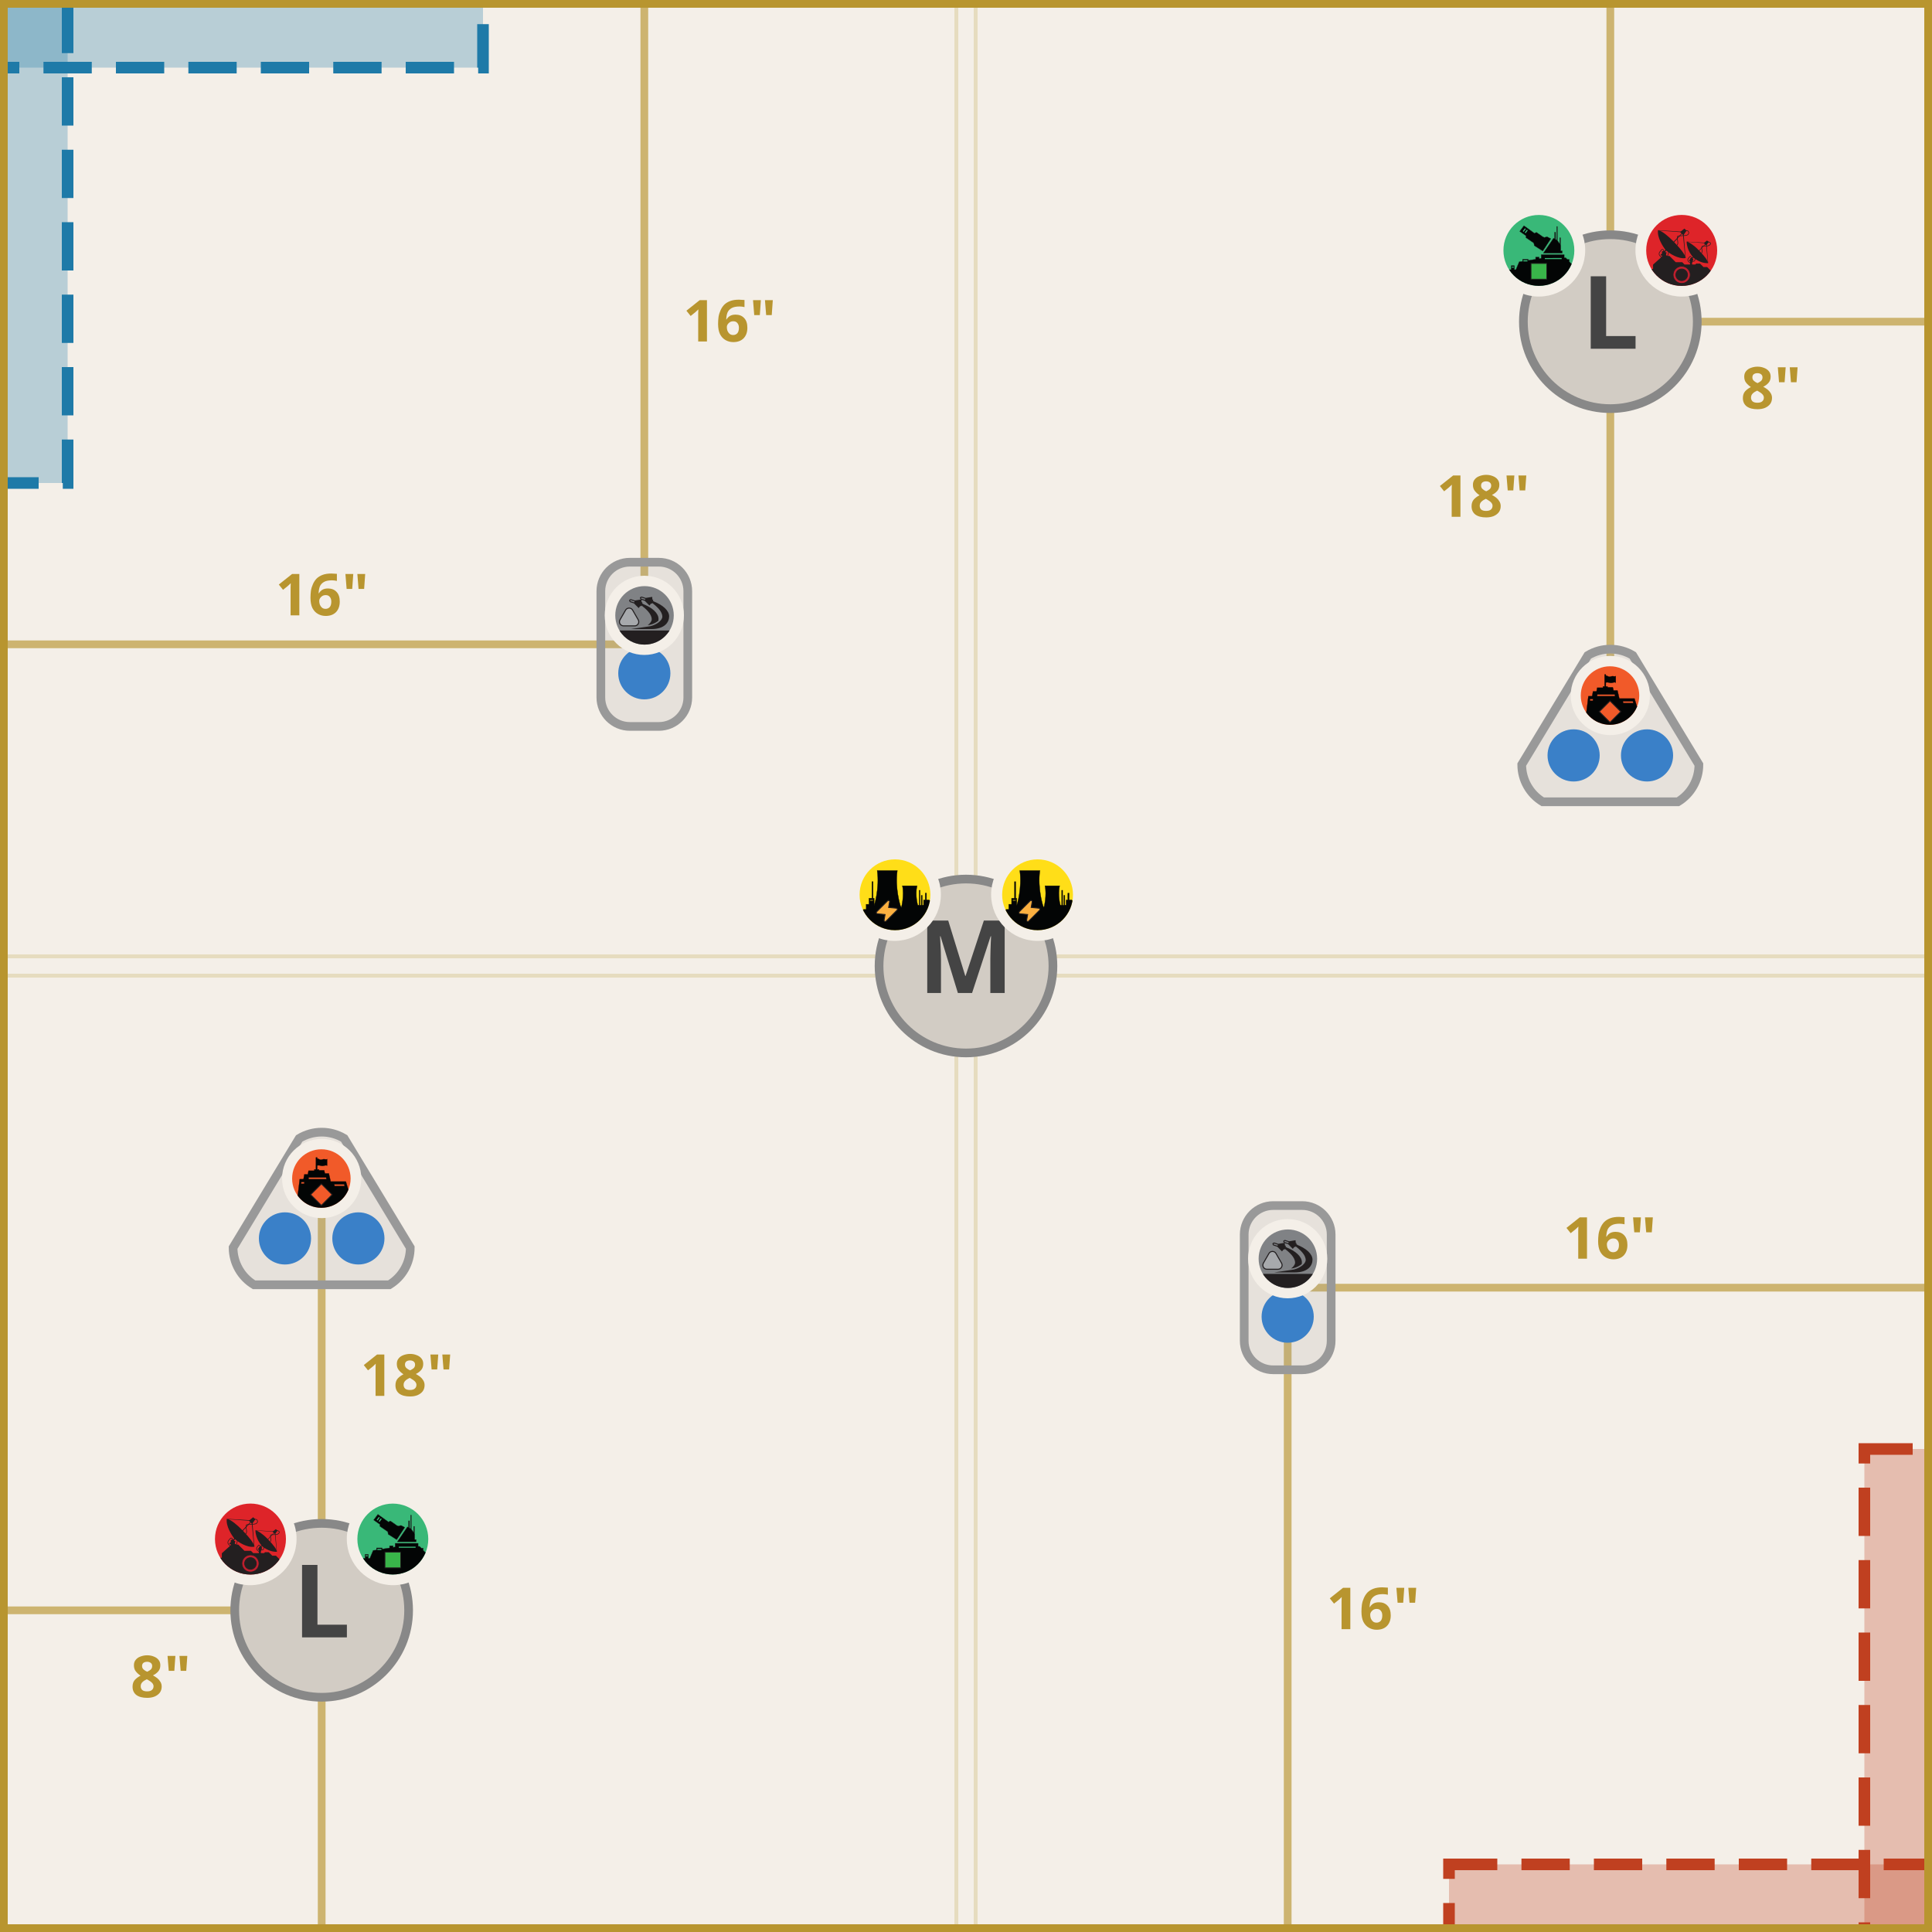
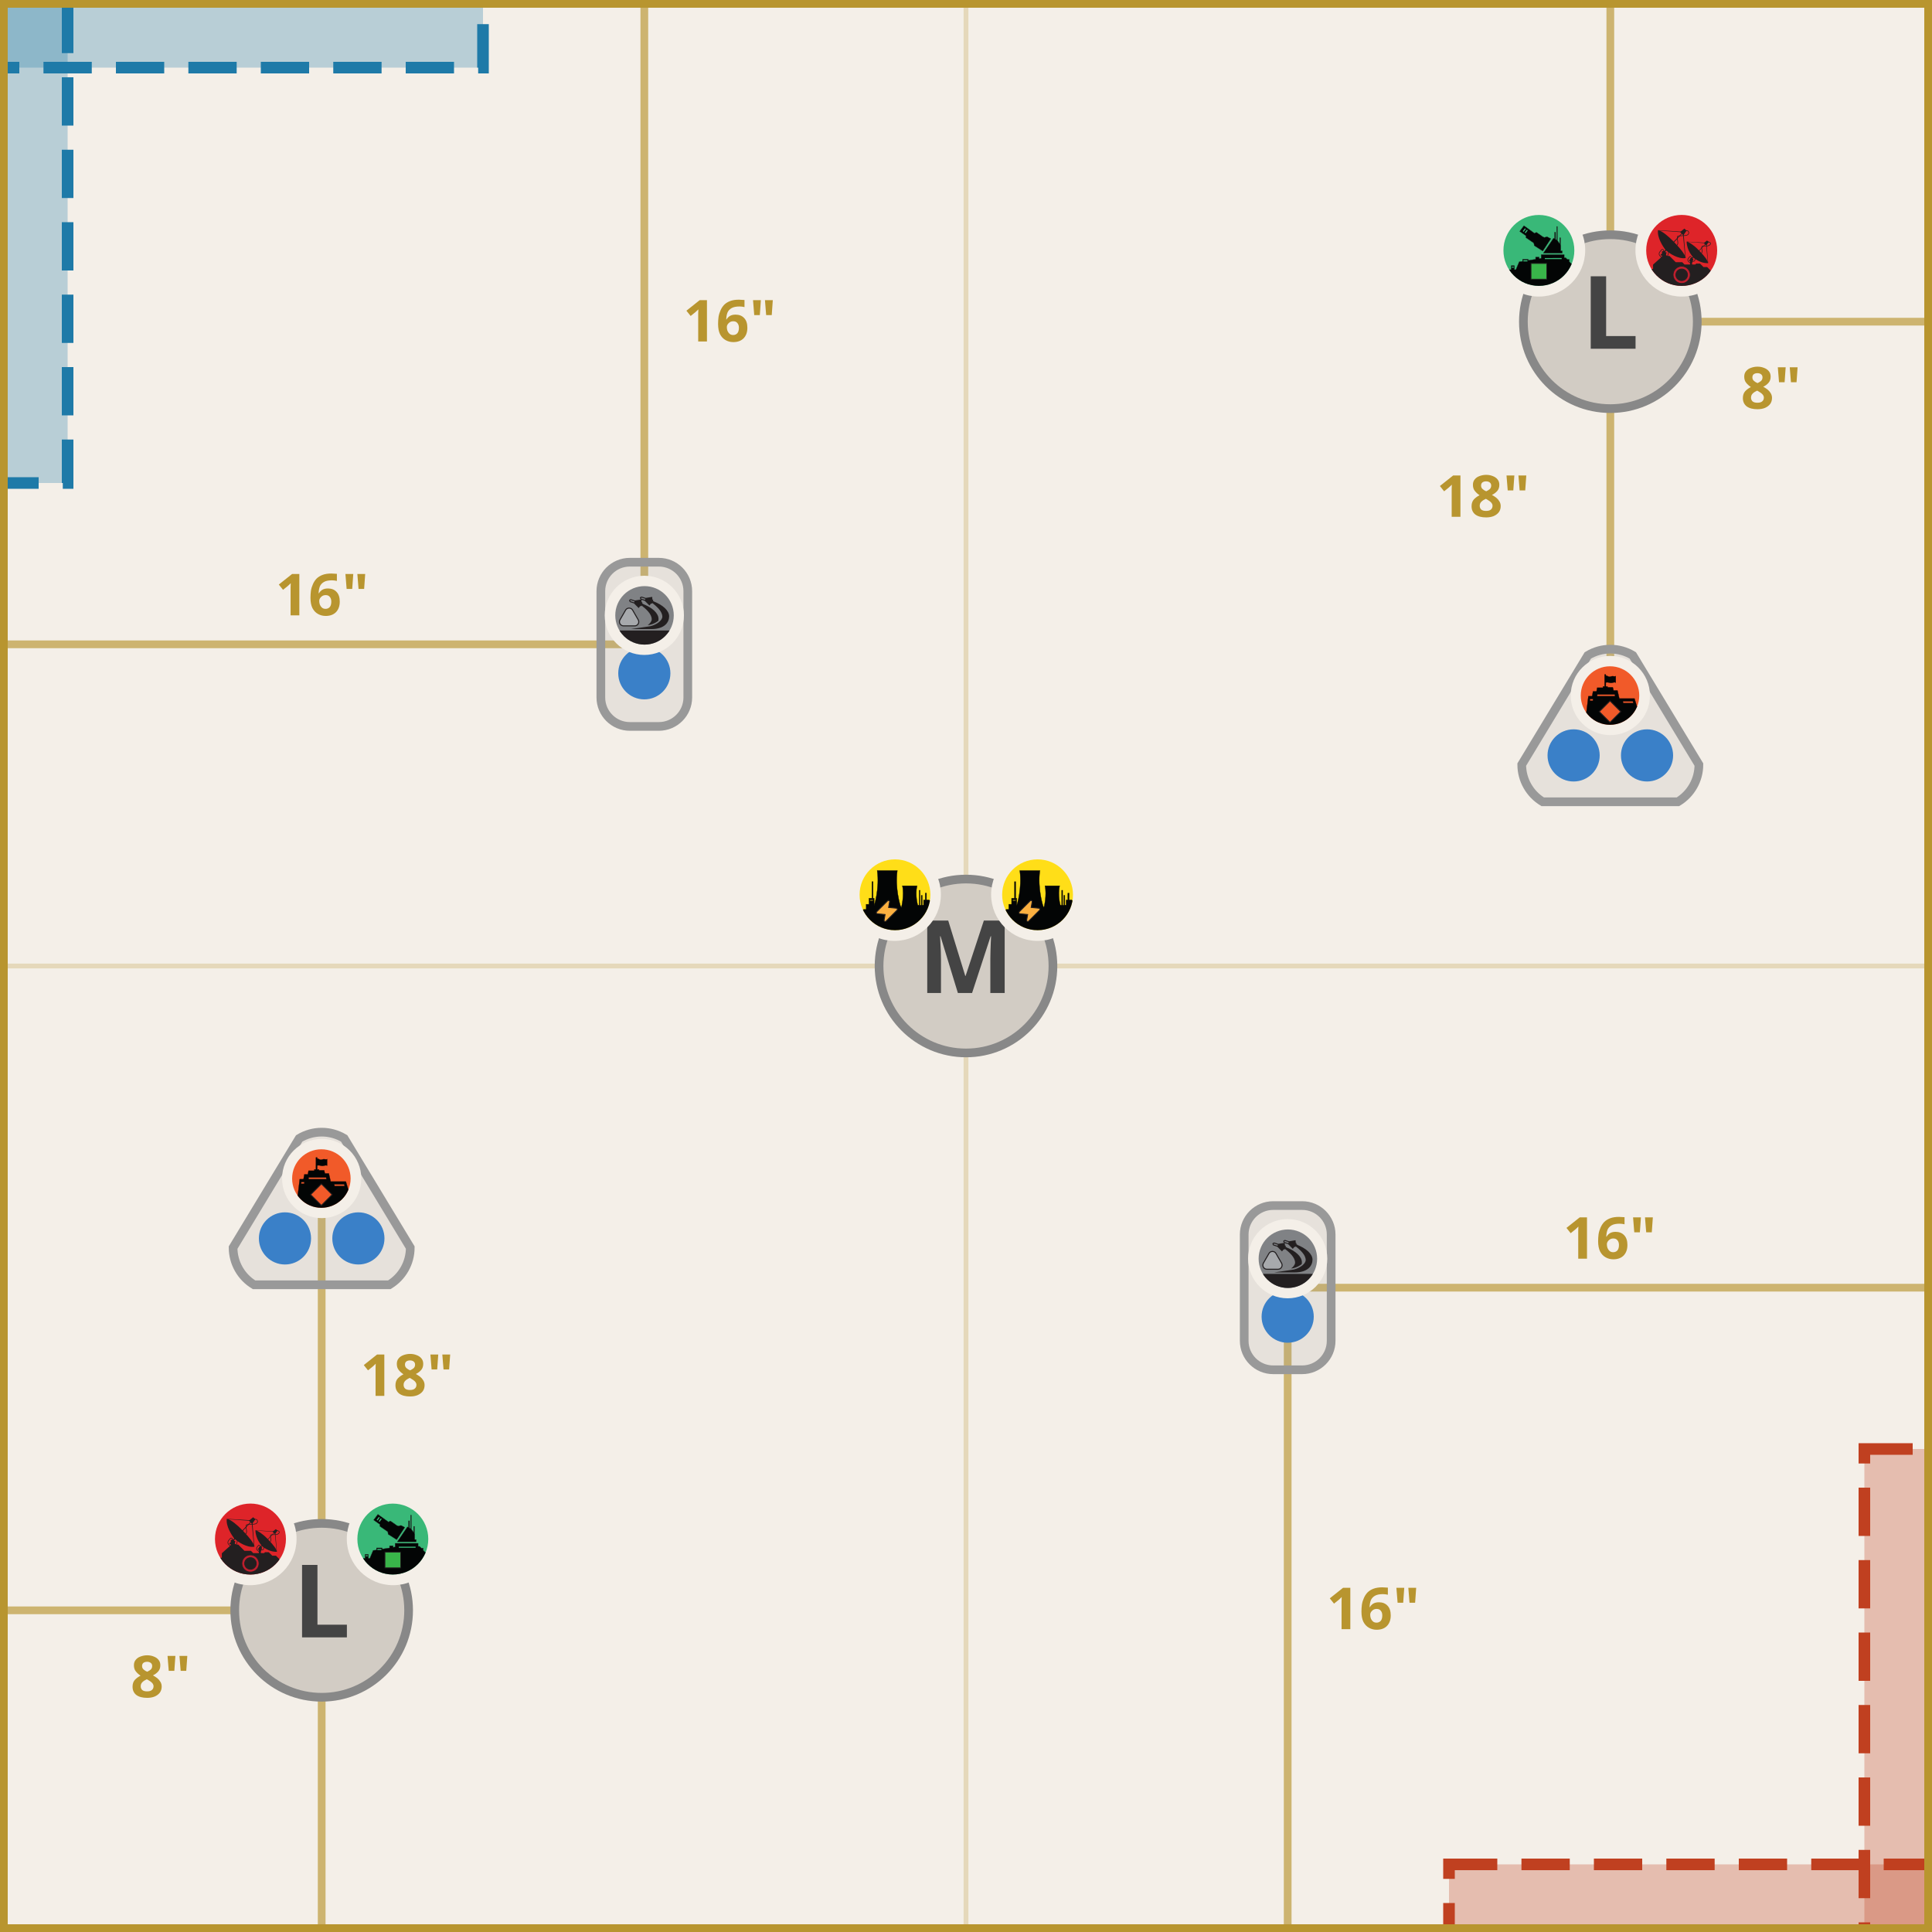
<svg xmlns="http://www.w3.org/2000/svg" viewBox="0 0 200 200" width="1000" height="1000">
  <rect width="200" height="200" fill="#f4efe8" />
-   <line x1="99" y1="0" x2="99" y2="200" stroke="#B8952F" stroke-width=".4" opacity=".22" />
-   <line x1="101" y1="0" x2="101" y2="200" stroke="#B8952F" stroke-width=".4" opacity=".22" />
-   <line x1="0" y1="99" x2="200" y2="99" stroke="#B8952F" stroke-width=".4" opacity=".22" />
-   <line x1="0" y1="101" x2="200" y2="101" stroke="#B8952F" stroke-width=".4" opacity=".22" />
+   <line x1="100" y1="0" x2="100" y2="200" stroke="#B8952F" stroke-width=".5" opacity=".25" />
+   <line x1="0" y1="100" x2="200" y2="100" stroke="#B8952F" stroke-width=".5" opacity=".25" />
  <rect x="0" y="0" width="50" height="7" fill="#1E7AA8" fill-opacity=".28" stroke="#1E7AA8" stroke-width="1.2" stroke-dasharray="5,2.5" />
  <rect x="0" y="0" width="7" height="50" fill="#1E7AA8" fill-opacity=".28" stroke="#1E7AA8" stroke-width="1.2" stroke-dasharray="5,2.5" />
  <rect x="150" y="193" width="50" height="7" fill="#C04020" fill-opacity=".28" stroke="#C04020" stroke-width="1.2" stroke-dasharray="5,2.5" />
  <rect x="193" y="150" width="7" height="50" fill="#C04020" fill-opacity=".28" stroke="#C04020" stroke-width="1.2" stroke-dasharray="5,2.5" />
  <rect x="0" y="0" width="200" height="200" fill="none" stroke="#B8952F" stroke-width="1.6" />
  <line x1="166.7" y1="33.3" x2="200" y2="33.3" stroke="#B8952F" stroke-width=".8" opacity=".65" />
  <line x1="200" y1="30.3" x2="200" y2="36.3" stroke="#B8952F" stroke-width=".8" opacity=".7" />
  <text x="183.35" y="42.3" text-anchor="middle" font-size="6" fill="#B8952F" font-family="sans-serif" font-weight="600">8"</text>
  <line x1="66.7" y1="66.7" x2="66.7" y2="0" stroke="#B8952F" stroke-width=".8" opacity=".65" />
  <line x1="63.7" y1="0" x2="69.7" y2="0" stroke="#B8952F" stroke-width=".8" opacity=".7" />
  <text x="70.7" y="35.35" text-anchor="start" font-size="6" fill="#B8952F" font-family="sans-serif" font-weight="600">16"</text>
  <line x1="66.7" y1="66.7" x2="0" y2="66.7" stroke="#B8952F" stroke-width=".8" opacity=".65" />
  <line x1="0" y1="63.7" x2="0" y2="69.7" stroke="#B8952F" stroke-width=".8" opacity=".7" />
  <text x="33.35" y="63.7" text-anchor="middle" font-size="6" fill="#B8952F" font-family="sans-serif" font-weight="600">16"</text>
  <line x1="166.7" y1="75" x2="166.7" y2="0" stroke="#B8952F" stroke-width=".8" opacity=".65" />
  <line x1="163.7" y1="0" x2="169.7" y2="0" stroke="#B8952F" stroke-width=".8" opacity=".7" />
  <text x="148.7" y="53.5" text-anchor="start" font-size="6" fill="#B8952F" font-family="sans-serif" font-weight="600">18"</text>
  <line x1="33.3" y1="125" x2="33.3" y2="200" stroke="#B8952F" stroke-width=".8" opacity=".65" />
  <line x1="30.3" y1="200" x2="36.3" y2="200" stroke="#B8952F" stroke-width=".8" opacity=".7" />
  <text x="37.3" y="144.5" text-anchor="start" font-size="6" fill="#B8952F" font-family="sans-serif" font-weight="600">18"</text>
  <line x1="133.3" y1="133.3" x2="133.3" y2="200" stroke="#B8952F" stroke-width=".8" opacity=".65" />
  <line x1="130.3" y1="200" x2="136.3" y2="200" stroke="#B8952F" stroke-width=".8" opacity=".7" />
  <text x="137.3" y="168.65" text-anchor="start" font-size="6" fill="#B8952F" font-family="sans-serif" font-weight="600">16"</text>
  <line x1="133.3" y1="133.3" x2="200" y2="133.3" stroke="#B8952F" stroke-width=".8" opacity=".65" />
  <line x1="200" y1="130.3" x2="200" y2="136.3" stroke="#B8952F" stroke-width=".8" opacity=".7" />
  <text x="166.65" y="130.3" text-anchor="middle" font-size="6" fill="#B8952F" font-family="sans-serif" font-weight="600">16"</text>
  <line x1="33.3" y1="166.7" x2="0" y2="166.7" stroke="#B8952F" stroke-width=".8" opacity=".65" />
  <line x1="0" y1="163.7" x2="0" y2="169.7" stroke="#B8952F" stroke-width=".8" opacity=".7" />
  <text x="16.65" y="175.7" text-anchor="middle" font-size="6" fill="#B8952F" font-family="sans-serif" font-weight="600">8"</text>
  <circle cx="166.7" cy="33.3" r="9" fill="#d2ccc4" stroke="#888" stroke-width=".9" />
  <text x="166.7" y="36.1" text-anchor="middle" font-size="10.5" fill="#444" font-family="sans-serif" font-weight="bold">L</text>
  <g transform="rotate(90,66.7,66.7)">
    <rect x="58.2" y="62.2" width="17" height="9" rx="3" fill="rgb(150,150,150)" fill-opacity=".15" stroke="#999" stroke-width=".9" />
    <circle cx="63.7" cy="66.7" r="2.7" fill="#3A80C8" />
    <circle cx="69.7" cy="66.7" r="2.7" fill="#3A80C8" />
  </g>
  <g>
    <path d="M169.03,67.85 L175.87,79.15 A4.5,4.5 0 0,1 173.7,83 L159.7,83 A4.5,4.5 0 0,1 157.53,79.15 L164.37,67.85 A4.5,4.5 0 0,1 169.03,67.85 Z" fill="rgb(150,150,150)" fill-opacity=".15" stroke="#999" stroke-width=".9" />
    <circle cx="166.7" cy="72" r="2.7" fill="#3A80C8" />
    <circle cx="162.9" cy="78.2" r="2.7" fill="#3A80C8" />
    <circle cx="170.5" cy="78.2" r="2.7" fill="#3A80C8" />
  </g>
  <circle cx="100" cy="100" r="9" fill="#d2ccc4" stroke="#888" stroke-width=".9" />
  <text x="100" y="102.8" text-anchor="middle" font-size="10.5" fill="#444" font-family="sans-serif" font-weight="bold">M</text>
  <g>
    <path d="M35.63,117.85 L42.47,129.15 A4.5,4.5 0 0,1 40.3,133 L26.3,133 A4.5,4.5 0 0,1 24.13,129.15 L30.97,117.85 A4.5,4.5 0 0,1 35.63,117.85 Z" fill="rgb(150,150,150)" fill-opacity=".15" stroke="#999" stroke-width=".9" />
    <circle cx="33.3" cy="122" r="2.7" fill="#3A80C8" />
    <circle cx="29.5" cy="128.2" r="2.7" fill="#3A80C8" />
    <circle cx="37.1" cy="128.2" r="2.7" fill="#3A80C8" />
  </g>
  <g transform="rotate(90,133.3,133.3)">
    <rect x="124.8" y="128.8" width="17" height="9" rx="3" fill="rgb(150,150,150)" fill-opacity=".15" stroke="#999" stroke-width=".9" />
    <circle cx="130.3" cy="133.3" r="2.7" fill="#3A80C8" />
    <circle cx="136.3" cy="133.3" r="2.7" fill="#3A80C8" />
  </g>
  <circle cx="33.3" cy="166.7" r="9" fill="#d2ccc4" stroke="#888" stroke-width=".9" />
  <text x="33.3" y="169.5" text-anchor="middle" font-size="10.5" fill="#444" font-family="sans-serif" font-weight="bold">L</text>
  <circle cx="174.1" cy="25.9" r="4.8" fill="#f4efe8" />
  <g transform="translate(170.08,21.92) scale(0.125)">
    <clipPath id="tk-com">
      <circle cx="32.06" cy="32.02" r="29.39" />
    </clipPath>
    <g clip-path="url(#tk-com)">
      <path fill="#de2429" d="M61.45 32.02C61.45 48.25 48.29 61.41 32.06 61.41C15.82 61.41 2.66 48.25 2.66 32.02C2.66 15.78 15.82 2.62 32.06 2.62C48.29 2.62 61.45 15.78 61.45 32.02" />
      <path fill="#231f20" d="M46.71 32.38C51.46 37.26 53.61 40.4 53.98 42.59C49.13 42.74 44.73 40.41 41.81 38.01L41.05 38.5L41.05 38.86L41.76 38.86L40.58 43L40.84 43.67L43.34 43.67L44.1 42.91L47.23 42.91L50.12 45.79L53.17 45.79L55.95 48.58L55.95 60.4L32.06 62.13L5.56 60.4L5.56 47.41L8.36 47.47L8.36 43.78L15.74 37.14L15.74 36.25L15.03 36.25L14.52 35.73L15.87 34.38C15.87 34.38 15.94 33.95 15.87 33.95C15.8 33.95 15.67 34.16 15.67 33.95C15.67 33.74 15.81 32.69 15.81 32.69L16.7 32.77L16.7 32.59L17.04 32.59L17.04 32.35L17.93 32.36L18.62 31.67C16.42 28.49 11.59 21.33 12.47 15.17C16.14 16.03 21.28 20.53 25.42 24.76L31.89 17.98L30.76 16.81L34.29 13.96L36.14 15.61L33.47 19.49L32.26 18.35L25.87 25.2C28.81 28.25 31.28 31.19 32.34 32.58C34.03 35.07 34.91 36.04 35.33 38.35C28.94 39.49 21.29 33.71 21.29 33.71L19.33 32.18L18.51 33L18.42 33.53L19.55 33.54L19.06 35.91L20.27 36.59L21.92 36.59L27.09 41.75L32.48 41.75L34.39 43.67L38.99 43.67L38.99 41.06L37.98 40.39L39.11 39.34L39.05 38.68L41.31 37.41C41.31 37.41 36.18 31.86 36.18 24.72C37.13 24.55 41.61 27.25 45.44 31.1C45.77 31.42 46.08 31.74 46.39 32.05L51.3 26.94L50.4 25.87L53.08 23.8L54.54 25.05L52.33 27.85L51.57 27.19L46.71 32.38" />
      <path fill="#231f20" d="M33.01 17.76L34.84 36.67L34.71 37.18L35.33 38.35L33.64 17.76L31.55 16.42L12.8 15.26L13.8 15.61L31.14 16.88L33.01 17.76" />
      <path fill="#231f20" d="M36.83 24.96L50.81 25.99L52.2 26.64L53.56 40.63L53.51 41.42L53.97 42.55L52.67 26.64L51.12 25.65L36.18 24.72L36.83 24.96" />
      <path fill="none" stroke="#231f20" stroke-width="0.5" d="M15.43 37.87C15.43 37.87 13.61 36.18 13.5 35.66C13.38 35.14 13.12 34.2 14.02 33.14C14.92 32.08 15.43 31.24 15.94 31.18C16.44 31.11 16.8 31.38 17.03 31.73C17.25 32.08 17.42 33.12 17.42 33.12" />
      <path fill="none" stroke="#231f20" stroke-width="0.5" d="M19.9 36.92C19.9 36.92 20.51 36.44 20.7 35.71C20.9 34.99 21.07 34.56 21.13 33.93C21.2 33.3 21.13 32.03 21.13 32.03" />
      <path fill="none" stroke="#231f20" stroke-width="0.5" d="M27.7 28.18C27.7 28.18 28.64 27.45 28.8 26.64C28.97 25.83 28.82 24.6 28.52 22.83C28.22 21.07 28.49 20.29 29.01 20.11C29.54 19.93 33.5 19.86 34.72 19.7C35.94 19.53 37 19.39 37.56 18.53C38.12 17.67 38.02 16.95 37.46 16.14C36.9 15.33 34.85 15.76 34.85 15.76" />
      <path fill="none" stroke="#231f20" stroke-width="0.5" d="M39.34 42.55C39.34 42.55 37.59 41.3 37.34 40.79C37.1 40.28 36.85 39.6 37.62 38.58C38.4 37.56 38.99 36.67 39.49 37.08C39.98 37.49 40.51 38.45 40.51 38.45" />
      <path fill="none" stroke="#231f20" stroke-width="0.5" d="M40.82 40.88C40.87 40.88 41.78 41.22 42.16 41.01C42.54 40.79 42.92 40.73 43.02 39.84C43.11 38.95 43.13 37.33 43.13 37.33" />
      <path fill="none" stroke="#231f20" stroke-width="0.5" d="M48.16 34.74C48.21 34.74 48.99 33.95 48.99 32.6C48.99 31.24 48.29 30.04 48.66 29.17C49.02 28.29 49.65 28.36 51.15 28.34C52.65 28.33 53.9 28.49 54.97 27.75C56.04 27.01 56.03 26.4 55.83 25.87C55.63 25.34 54.38 24.94 53.64 24.89" />
      <path fill="#be1e2d" d="M32.06 57.05C29.4 57.05 27.25 54.89 27.25 52.24C27.25 49.58 29.4 47.43 32.06 47.43C34.71 47.43 36.87 49.58 36.87 52.24C36.87 54.89 34.71 57.05 32.06 57.05M32.06 45.1C28.12 45.1 24.92 48.3 24.92 52.24C24.92 56.18 28.12 59.38 32.06 59.38C36 59.38 39.2 56.18 39.2 52.24C39.2 48.3 36 45.1 32.06 45.1" />
      <path fill="none" stroke="#231f20" stroke-width="0.62" d="M39.2 52.24C39.2 56.18 36 59.38 32.06 59.38C28.12 59.38 24.92 56.18 24.92 52.24C24.92 48.3 28.12 45.1 32.06 45.1C36 45.1 39.2 48.3 39.2 52.24" />
      <path fill="none" stroke="#231f20" stroke-width="0.62" d="M36.87 52.24C36.87 54.89 34.71 57.05 32.06 57.05C29.4 57.05 27.25 54.89 27.25 52.24C27.25 49.58 29.4 47.43 32.06 47.43C34.71 47.43 36.87 49.58 36.87 52.24" />
    </g>
  </g>
  <circle cx="159.3" cy="25.9" r="4.8" fill="#f4efe8" />
  <g transform="translate(155.32,21.92) scale(0.125)">
    <clipPath id="tk-odg">
      <circle cx="31.88" cy="32.02" r="29.36" />
    </clipPath>
    <g clip-path="url(#tk-odg)">
      <path fill="#39b878" d="M61.24 32.02C61.24 48.24 48.09 61.38 31.88 61.38C15.66 61.38 2.51 48.24 2.51 32.02C2.51 15.8 15.66 2.65 31.88 2.65C48.09 2.65 61.24 15.8 61.24 32.02" />
      <path fill="#030505" stroke="#231f20" stroke-width="0.25" d="M7.34 47.99L8.92 47.99L8.92 44.68L11.62 44.68L11.62 47.99L12.85 47.99L15.6 41.41L18.36 41.1L18.36 39.37L23.1 39.37L23.1 40.29L29.17 39.37L29.17 37.58L32.13 37.58L32.13 38.86L33.82 38.55L33.82 35.54L52.85 35.54L52.85 38.09L54.07 38.09L55.5 39.52L57.03 39.52L57.03 41.36L59.63 43.96L53.92 57.33C53.92 57.33 40.19 64.17 39.27 64.27C38.36 64.37 26.77 65.44 26.77 65.44L15.65 61.36C15.65 61.36 6.52 51.41 6.52 51.26C6.52 51.1 7.34 47.99 7.34 47.99" />
      <path fill="#030505" stroke="#231f20" stroke-width="0.25" d="M35.6 34.27L51.21 34.27L51.21 32.43L49.99 32.43L49.99 27.84L49.8 27.65L49.8 21.54L49.15 21.54L49.15 26.59L47.16 23.78L47.16 12.2L46.7 12.2L46.7 23.5L45.7 22.84L45.7 16.92L44.96 16.92L44.96 22.43L43.99 21.95L35.6 34.27" />
      <path fill="#030505" stroke="#231f20" stroke-width="0.25" d="M35.09 32.53L41.78 22.33L38.66 20.72L36.29 21.33L35.73 20.93L35.4 20.93L30.01 17.15L29.16 17.3L28.36 17.93L19.5 11.57L16.01 16.23L21.24 19.93L21.14 21.41L27.8 26L27.74 26.77L27.97 26.95L27.95 27.97L35.09 32.53" />
      <path fill="#39b878" d="M9.49 45.43H11.07V46.31H9.49Z" />
      <path fill="#39b878" d="M19.04 40.17H22.41V41.11H19.04Z" />
      <path fill="#39b878" d="M18.5 16.07L19.25 16.64L21.04 14.28L20.29 13.72L18.5 16.07" />
      <path fill="#39b878" d="M20.17 17.24L20.92 17.79L22.68 15.41L21.92 14.86L20.17 17.24" />
      <path fill="#39b878" d="M36.81 38.35L50.76 38.32L50.76 39.22L36.81 39.22L36.81 38.35" />
      <path fill="#39b54a" d="M25.35 42.82H38.4V55.87H25.35Z" />
      <path fill="none" stroke="#231f20" stroke-width="0.65" d="M25.35 42.82H38.4V55.87H25.35Z" />
    </g>
  </g>
  <circle cx="66.7" cy="63.7" r="4.1" fill="#f4efe8" />
  <g transform="translate(63.40,60.40) scale(0.103125)">
    <clipPath id="tk-han">
      <circle cx="32.2" cy="32.02" r="29.36" />
    </clipPath>
    <g clip-path="url(#tk-han)">
      <path fill="#808285" d="M61.56 32.02C61.56 48.24 48.42 61.38 32.2 61.38C15.98 61.38 2.84 48.24 2.84 32.02C2.84 15.8 15.98 2.65 32.2 2.65C48.42 2.65 61.56 15.8 61.56 32.02" />
      <path fill="#231f20" d="M32.2 61.38C42.84 61.38 52.17 55.72 57.32 47.24L7.08 47.24C12.23 55.72 21.55 61.38 32.2 61.38" />
      <path fill="#231f20" d="M40.54 17.66L38.46 17.98L38.5 18.47C44.67 23.08 50.06 28.06 50.09 33.35C50.05 37.31 43.93 41.52 38.03 42.91L18.42 45.79L38.87 45.79C52.98 45.79 56.87 38.52 56.92 33.02C56.92 27.34 50.85 21.58 40.54 17.66" />
      <path fill="#231f20" d="M29.75 20.23L27.74 20.53L27.78 21.03C33.97 25.65 39.4 30.65 39.43 35.96C39.41 38.01 37.77 40.11 35.38 41.86L37.77 41.51C40.99 40.74 44.06 39.16 46.11 37.4C46.21 36.8 46.26 36.2 46.26 35.63C46.26 29.93 40.15 24.15 29.75 20.23" />
      <path fill="#231f20" d="M32.68 16.45L28.66 15.14L29 14.1L33.02 15.4L32.68 16.45M40.61 17.63L40.98 16.44L40.09 16.15L39.93 13.46L33.46 14.51C33.46 14.51 31.07 13.74 29.51 13.23C28.97 13.06 27.77 13.69 27.6 14.17C27.42 14.67 28.01 16.01 28.56 16.19C30.11 16.7 32.5 17.47 32.5 17.47L37.13 22.12L38.83 20.04L39.73 20.32L40.12 19.14L41.18 19.5L41.68 17.96L40.61 17.63" />
      <path fill="#231f20" d="M21.84 19.01L17.82 17.71L18.16 16.66L22.18 17.97L21.84 19.01M29.77 20.19L30.14 19.01L29.25 18.71L29.09 16.03L22.62 17.08C22.62 17.08 20.23 16.3 18.67 15.8C18.13 15.62 16.93 16.25 16.76 16.73C16.58 17.24 17.17 18.58 17.72 18.76C19.27 19.26 21.66 20.04 21.66 20.04L26.29 24.69L27.99 22.6L28.89 22.89L29.28 21.71L30.34 22.07L30.84 20.53L29.77 20.19" />
      <path fill="#a7a9ac" stroke="#231f20" stroke-width="1.04" d="M13.18 26.75L7.59 36.43C6.02 39.16 7.99 42.58 11.14 42.58L22.31 42.58C25.47 42.58 27.44 39.16 25.86 36.43L20.27 26.75C18.7 24.02 14.76 24.02 13.18 26.75" />
    </g>
  </g>
  <circle cx="166.7" cy="72.0" r="4.1" fill="#f4efe8" />
  <g transform="translate(163.40,68.70) scale(0.103125)">
    <clipPath id="tk-out">
      <circle cx="31.69" cy="32.02" r="29.36" />
    </clipPath>
    <g clip-path="url(#tk-out)">
      <path fill="#f15a29" d="M61.06 32.02C61.06 48.24 47.91 61.38 31.69 61.38C15.48 61.38 2.33 48.24 2.33 32.02C2.33 15.8 15.48 2.65 31.69 2.65C47.91 2.65 61.06 15.8 61.06 32.02" />
      <path fill="#030505" stroke="#030405" stroke-width="0.25" d="M27.51 19.09L27.51 22.91L29.24 22.91L29.24 23.77L34.49 23.77L35.26 26.91L39.16 26.91L41.05 35.04L56.28 35.04L61.62 52.6L47.99 62.41L20.2 63.05L7.52 52.6L9.97 32.68L13.74 32.68L14.64 27.81L18.15 27.81L18.81 24.17L24.61 24.17L24.61 22.91L26.25 22.91L26.25 10.88L27.51 10.88L27.51 12.31C27.51 12.31 27.96 11.79 28.88 12.36C29.8 12.92 30.79 13.3 31.75 13.14C32.72 12.98 33.65 12.42 34.67 12.6C35.68 12.78 36.49 12.87 36.92 12.76C37.34 12.65 37.46 12.49 37.46 12.49L37.46 19.05C37.46 19.05 36.51 18.49 35.39 18.85C34.27 19.21 32.6 19.54 31.55 19.21C30.49 18.87 28.97 18.66 28.25 18.76C27.77 18.83 27.51 19.09 27.51 19.09" />
      <path fill="#f15a29" d="M11.59 35.51L14.68 35.51L14.46 37.26L11.37 37.26L11.59 35.51" />
      <path fill="none" stroke="#030405" stroke-width="0.25" d="M11.59 35.51L11.37 37.26L14.46 37.26L14.68 35.51Z" />
      <path fill="#f15a29" d="M44.57 37.8L54.59 37.8L55.12 39.55L44.98 39.55L44.57 37.8" />
      <path fill="none" stroke="#030405" stroke-width="0.25" d="M44.57 37.8L44.98 39.55L55.12 39.55L54.59 37.8Z" />
      <path fill="#f15a29" d="M18.97 30.93L36.44 30.93L36.85 32.68L18.75 32.68L18.97 30.93" />
      <path fill="none" stroke="#030405" stroke-width="0.25" d="M18.97 30.93L18.75 32.68L36.85 32.68L36.44 30.93Z" />
      <path fill="#f15a29" d="M31.69 58.97L20.9 48.17L31.69 37.38L42.49 48.17L31.69 58.97" />
      <path fill="none" stroke="#231f20" stroke-width="0.93" d="M31.69 58.97L42.49 48.17L31.69 37.38L20.9 48.17Z" />
    </g>
  </g>
  <circle cx="107.4" cy="92.6" r="4.8" fill="#f4efe8" />
  <g transform="translate(103.38,88.62) scale(0.125)">
    <clipPath id="tk-pow">
      <circle cx="32.24" cy="32.06" r="29.33" />
    </clipPath>
    <g clip-path="url(#tk-pow)">
      <path fill="#ffde18" d="M61.58 32.06C61.58 48.26 48.44 61.4 32.24 61.4C16.04 61.4 2.91 48.26 2.91 32.06C2.91 15.86 16.04 2.73 32.24 2.73C48.44 2.73 61.58 15.86 61.58 32.06" />
      <path fill="#030505" stroke="#030505" stroke-width="0.25" d="M6.34 44.17L8.38 44.17L8.38 39.93L10.72 39.93L10.72 34.93L13.15 34.93L13.15 21.2L14.09 21.2L14.09 34.93L14.99 34.93L14.99 40.97C14.99 40.97 19.6 26.55 17.49 11.96L34.18 11.96C32.07 26.55 36.68 40.97 36.68 40.97L37.49 42.67C37.49 42.67 40.08 32.59 38.36 24.61L50.5 24.61C48.78 32.59 51.1 40.63 51.1 40.63L52.23 40.63L52.23 28.32L52.98 28.32L52.98 40.63L53.96 40.63L53.96 32.53L54.8 32.53L54.8 40.62L55.89 40.62L55.89 36.36L57.3 36.36L57.3 30.71L58.33 30.71L58.33 36.34L60.52 36.34L62.49 38.7L59.95 41.84L58.89 52.05L42.06 62.07L27.24 62.87L17.63 60.47L1.6 47.65L6.34 44.17" />
      <path fill="#ffde18" d="M11.6 36.29H14.1V37.08H11.6Z" />
      <path fill="none" stroke="#030505" stroke-width="0.25" d="M11.6 36.29H14.1V37.08H11.6Z" />
      <path fill="#fbb040" stroke="#231f20" stroke-width="0.76" d="M33.25 43.18L26.94 42.55L27.77 37.86C27.91 36.95 26.8 36.39 26.15 37.04L17.04 46.15C16.44 46.75 16.87 47.78 17.72 47.78L24.03 48.41L23.2 53.1C23.06 54.01 24.16 54.57 24.82 53.92L33.92 44.81C34.52 44.21 34.1 43.18 33.25 43.18" />
    </g>
  </g>
  <circle cx="92.6" cy="92.6" r="4.8" fill="#f4efe8" />
  <g transform="translate(88.62,88.62) scale(0.125)">
    <clipPath id="tk-pow">
      <circle cx="32.24" cy="32.06" r="29.33" />
    </clipPath>
    <g clip-path="url(#tk-pow)">
      <path fill="#ffde18" d="M61.58 32.06C61.58 48.26 48.44 61.4 32.24 61.4C16.04 61.4 2.91 48.26 2.91 32.06C2.91 15.86 16.04 2.73 32.24 2.73C48.44 2.73 61.58 15.86 61.58 32.06" />
      <path fill="#030505" stroke="#030505" stroke-width="0.25" d="M6.34 44.17L8.38 44.17L8.38 39.93L10.72 39.93L10.72 34.93L13.15 34.93L13.15 21.2L14.09 21.2L14.09 34.93L14.99 34.93L14.99 40.97C14.99 40.97 19.6 26.55 17.49 11.96L34.18 11.96C32.07 26.55 36.68 40.97 36.68 40.97L37.49 42.67C37.49 42.67 40.08 32.59 38.36 24.61L50.5 24.61C48.78 32.59 51.1 40.63 51.1 40.63L52.23 40.63L52.23 28.32L52.98 28.32L52.98 40.63L53.96 40.63L53.96 32.53L54.8 32.53L54.8 40.62L55.89 40.62L55.89 36.36L57.3 36.36L57.3 30.71L58.33 30.71L58.33 36.34L60.52 36.34L62.49 38.7L59.95 41.84L58.89 52.05L42.06 62.07L27.24 62.87L17.63 60.47L1.6 47.65L6.34 44.17" />
      <path fill="#ffde18" d="M11.6 36.29H14.1V37.08H11.6Z" />
      <path fill="none" stroke="#030505" stroke-width="0.25" d="M11.6 36.29H14.1V37.08H11.6Z" />
      <path fill="#fbb040" stroke="#231f20" stroke-width="0.76" d="M33.25 43.18L26.94 42.55L27.77 37.86C27.91 36.95 26.8 36.39 26.15 37.04L17.04 46.15C16.44 46.75 16.87 47.78 17.72 47.78L24.03 48.41L23.2 53.1C23.06 54.01 24.16 54.57 24.82 53.92L33.92 44.81C34.52 44.21 34.1 43.18 33.25 43.18" />
    </g>
  </g>
  <circle cx="33.3" cy="122.0" r="4.1" fill="#f4efe8" />
  <g transform="translate(30.00,118.70) scale(0.103125)">
    <clipPath id="tk-out">
      <circle cx="31.69" cy="32.02" r="29.36" />
    </clipPath>
    <g clip-path="url(#tk-out)">
      <path fill="#f15a29" d="M61.06 32.02C61.06 48.24 47.91 61.38 31.69 61.38C15.48 61.38 2.33 48.24 2.33 32.02C2.33 15.8 15.48 2.65 31.69 2.65C47.91 2.65 61.06 15.8 61.06 32.02" />
      <path fill="#030505" stroke="#030405" stroke-width="0.25" d="M27.51 19.09L27.51 22.91L29.24 22.91L29.24 23.77L34.49 23.77L35.26 26.91L39.16 26.91L41.05 35.04L56.28 35.04L61.62 52.6L47.99 62.41L20.2 63.05L7.52 52.6L9.97 32.68L13.74 32.68L14.64 27.81L18.15 27.81L18.81 24.17L24.61 24.17L24.61 22.91L26.25 22.91L26.25 10.88L27.51 10.88L27.51 12.31C27.51 12.31 27.96 11.79 28.88 12.36C29.8 12.92 30.79 13.3 31.75 13.14C32.72 12.98 33.65 12.42 34.67 12.6C35.68 12.78 36.49 12.87 36.92 12.76C37.34 12.65 37.46 12.49 37.46 12.49L37.46 19.05C37.46 19.05 36.51 18.49 35.39 18.85C34.27 19.21 32.6 19.54 31.55 19.21C30.49 18.87 28.97 18.66 28.25 18.76C27.77 18.83 27.51 19.09 27.51 19.09" />
      <path fill="#f15a29" d="M11.59 35.51L14.68 35.51L14.46 37.26L11.37 37.26L11.59 35.51" />
      <path fill="none" stroke="#030405" stroke-width="0.25" d="M11.59 35.51L11.37 37.26L14.46 37.26L14.68 35.51Z" />
      <path fill="#f15a29" d="M44.57 37.8L54.59 37.8L55.12 39.55L44.98 39.55L44.57 37.8" />
      <path fill="none" stroke="#030405" stroke-width="0.25" d="M44.57 37.8L44.98 39.55L55.12 39.55L54.59 37.8Z" />
      <path fill="#f15a29" d="M18.97 30.93L36.44 30.93L36.85 32.68L18.75 32.68L18.97 30.93" />
      <path fill="none" stroke="#030405" stroke-width="0.25" d="M18.97 30.93L18.75 32.68L36.85 32.68L36.44 30.93Z" />
      <path fill="#f15a29" d="M31.69 58.97L20.9 48.17L31.69 37.38L42.49 48.17L31.69 58.97" />
      <path fill="none" stroke="#231f20" stroke-width="0.93" d="M31.69 58.97L42.49 48.17L31.69 37.38L20.9 48.17Z" />
    </g>
  </g>
  <circle cx="133.3" cy="130.3" r="4.1" fill="#f4efe8" />
  <g transform="translate(130.00,127.00) scale(0.103125)">
    <clipPath id="tk-han">
      <circle cx="32.2" cy="32.02" r="29.36" />
    </clipPath>
    <g clip-path="url(#tk-han)">
      <path fill="#808285" d="M61.56 32.02C61.56 48.24 48.42 61.38 32.2 61.38C15.98 61.38 2.84 48.24 2.84 32.02C2.84 15.8 15.98 2.65 32.2 2.65C48.42 2.65 61.56 15.8 61.56 32.02" />
      <path fill="#231f20" d="M32.2 61.38C42.84 61.38 52.17 55.72 57.32 47.24L7.08 47.24C12.23 55.72 21.55 61.38 32.2 61.38" />
      <path fill="#231f20" d="M40.54 17.66L38.46 17.98L38.5 18.47C44.67 23.08 50.06 28.06 50.09 33.35C50.05 37.31 43.93 41.52 38.03 42.91L18.42 45.79L38.87 45.79C52.98 45.79 56.87 38.52 56.92 33.02C56.92 27.34 50.85 21.58 40.54 17.66" />
      <path fill="#231f20" d="M29.75 20.23L27.74 20.53L27.78 21.03C33.97 25.65 39.4 30.65 39.43 35.96C39.41 38.01 37.77 40.11 35.38 41.86L37.77 41.51C40.99 40.74 44.06 39.16 46.11 37.4C46.21 36.8 46.26 36.2 46.26 35.63C46.26 29.93 40.15 24.15 29.75 20.23" />
      <path fill="#231f20" d="M32.68 16.45L28.66 15.14L29 14.1L33.02 15.4L32.68 16.45M40.61 17.63L40.98 16.44L40.09 16.15L39.93 13.46L33.46 14.51C33.46 14.51 31.07 13.74 29.51 13.23C28.97 13.06 27.77 13.69 27.6 14.17C27.42 14.67 28.01 16.01 28.56 16.19C30.11 16.7 32.5 17.47 32.5 17.47L37.13 22.12L38.83 20.04L39.73 20.32L40.12 19.14L41.18 19.5L41.68 17.96L40.61 17.63" />
      <path fill="#231f20" d="M21.84 19.01L17.82 17.71L18.16 16.66L22.18 17.97L21.84 19.01M29.77 20.19L30.14 19.01L29.25 18.71L29.09 16.03L22.62 17.08C22.62 17.08 20.23 16.3 18.67 15.8C18.13 15.62 16.93 16.25 16.76 16.73C16.58 17.24 17.17 18.58 17.72 18.76C19.27 19.26 21.66 20.04 21.66 20.04L26.29 24.69L27.99 22.6L28.89 22.89L29.28 21.71L30.34 22.07L30.84 20.53L29.77 20.19" />
      <path fill="#a7a9ac" stroke="#231f20" stroke-width="1.04" d="M13.18 26.75L7.59 36.43C6.02 39.16 7.99 42.58 11.14 42.58L22.31 42.58C25.47 42.58 27.44 39.16 25.86 36.43L20.27 26.75C18.7 24.02 14.76 24.02 13.18 26.75" />
    </g>
  </g>
  <circle cx="40.7" cy="159.3" r="4.8" fill="#f4efe8" />
  <g transform="translate(36.68,155.32) scale(0.125)">
    <clipPath id="tk-odg">
      <circle cx="31.88" cy="32.02" r="29.36" />
    </clipPath>
    <g clip-path="url(#tk-odg)">
      <path fill="#39b878" d="M61.24 32.02C61.24 48.24 48.09 61.38 31.88 61.38C15.66 61.38 2.51 48.24 2.51 32.02C2.51 15.8 15.66 2.65 31.88 2.65C48.09 2.65 61.24 15.8 61.24 32.02" />
      <path fill="#030505" stroke="#231f20" stroke-width="0.25" d="M7.34 47.99L8.92 47.99L8.92 44.68L11.62 44.68L11.62 47.99L12.85 47.99L15.6 41.41L18.36 41.1L18.36 39.37L23.1 39.37L23.1 40.29L29.17 39.37L29.17 37.58L32.13 37.58L32.13 38.86L33.82 38.55L33.82 35.54L52.85 35.54L52.85 38.09L54.07 38.09L55.5 39.52L57.03 39.52L57.03 41.36L59.63 43.96L53.92 57.33C53.92 57.33 40.19 64.17 39.27 64.27C38.36 64.37 26.77 65.44 26.77 65.44L15.65 61.36C15.65 61.36 6.52 51.41 6.52 51.26C6.52 51.1 7.34 47.99 7.34 47.99" />
      <path fill="#030505" stroke="#231f20" stroke-width="0.25" d="M35.6 34.27L51.21 34.27L51.21 32.43L49.99 32.43L49.99 27.84L49.8 27.65L49.8 21.54L49.15 21.54L49.15 26.59L47.16 23.78L47.16 12.2L46.7 12.2L46.7 23.5L45.7 22.84L45.7 16.92L44.96 16.92L44.96 22.43L43.99 21.95L35.6 34.27" />
      <path fill="#030505" stroke="#231f20" stroke-width="0.25" d="M35.09 32.53L41.78 22.33L38.66 20.72L36.29 21.33L35.73 20.93L35.4 20.93L30.01 17.15L29.16 17.3L28.36 17.93L19.5 11.57L16.01 16.23L21.24 19.93L21.14 21.41L27.8 26L27.74 26.77L27.97 26.95L27.95 27.97L35.09 32.53" />
      <path fill="#39b878" d="M9.49 45.43H11.07V46.31H9.49Z" />
      <path fill="#39b878" d="M19.04 40.17H22.41V41.11H19.04Z" />
      <path fill="#39b878" d="M18.5 16.07L19.25 16.64L21.04 14.28L20.29 13.72L18.5 16.07" />
      <path fill="#39b878" d="M20.17 17.24L20.92 17.79L22.68 15.41L21.92 14.86L20.17 17.24" />
      <path fill="#39b878" d="M36.81 38.35L50.76 38.32L50.76 39.22L36.81 39.22L36.81 38.35" />
      <path fill="#39b54a" d="M25.35 42.82H38.4V55.87H25.35Z" />
      <path fill="none" stroke="#231f20" stroke-width="0.65" d="M25.35 42.82H38.4V55.87H25.35Z" />
    </g>
  </g>
  <circle cx="25.9" cy="159.3" r="4.8" fill="#f4efe8" />
  <g transform="translate(21.92,155.32) scale(0.125)">
    <clipPath id="tk-com">
      <circle cx="32.06" cy="32.02" r="29.39" />
    </clipPath>
    <g clip-path="url(#tk-com)">
      <path fill="#de2429" d="M61.45 32.02C61.45 48.25 48.29 61.41 32.06 61.41C15.82 61.41 2.66 48.25 2.66 32.02C2.66 15.78 15.82 2.62 32.06 2.62C48.29 2.62 61.45 15.78 61.45 32.02" />
      <path fill="#231f20" d="M46.71 32.38C51.46 37.26 53.61 40.4 53.98 42.59C49.13 42.74 44.73 40.41 41.81 38.01L41.05 38.5L41.05 38.86L41.76 38.86L40.58 43L40.84 43.67L43.34 43.67L44.1 42.91L47.23 42.91L50.12 45.79L53.17 45.79L55.95 48.58L55.95 60.4L32.06 62.13L5.56 60.4L5.56 47.41L8.36 47.47L8.36 43.78L15.74 37.14L15.74 36.25L15.03 36.25L14.52 35.73L15.87 34.38C15.87 34.38 15.94 33.95 15.87 33.95C15.8 33.95 15.67 34.16 15.67 33.95C15.67 33.74 15.81 32.69 15.81 32.69L16.7 32.77L16.7 32.59L17.04 32.59L17.04 32.35L17.93 32.36L18.62 31.67C16.42 28.49 11.59 21.33 12.47 15.17C16.14 16.03 21.28 20.53 25.42 24.76L31.89 17.98L30.76 16.81L34.29 13.96L36.14 15.61L33.47 19.49L32.26 18.35L25.87 25.2C28.81 28.25 31.28 31.19 32.34 32.58C34.03 35.07 34.91 36.04 35.33 38.35C28.94 39.49 21.29 33.71 21.29 33.71L19.33 32.18L18.51 33L18.42 33.53L19.55 33.54L19.06 35.91L20.27 36.59L21.92 36.59L27.09 41.75L32.48 41.75L34.39 43.67L38.99 43.67L38.99 41.06L37.98 40.39L39.11 39.34L39.05 38.68L41.31 37.41C41.31 37.41 36.18 31.86 36.18 24.72C37.13 24.55 41.61 27.25 45.44 31.1C45.77 31.42 46.08 31.74 46.39 32.05L51.3 26.94L50.4 25.87L53.08 23.8L54.54 25.05L52.33 27.85L51.57 27.19L46.71 32.38" />
      <path fill="#231f20" d="M33.01 17.76L34.84 36.67L34.71 37.18L35.33 38.35L33.64 17.76L31.55 16.42L12.8 15.26L13.8 15.61L31.14 16.88L33.01 17.76" />
      <path fill="#231f20" d="M36.83 24.96L50.81 25.99L52.2 26.64L53.56 40.63L53.51 41.42L53.97 42.55L52.67 26.64L51.12 25.65L36.18 24.72L36.83 24.96" />
      <path fill="none" stroke="#231f20" stroke-width="0.5" d="M15.43 37.87C15.43 37.87 13.61 36.18 13.5 35.66C13.38 35.14 13.12 34.2 14.02 33.14C14.92 32.08 15.43 31.24 15.94 31.18C16.44 31.11 16.8 31.38 17.03 31.73C17.25 32.08 17.42 33.12 17.42 33.12" />
      <path fill="none" stroke="#231f20" stroke-width="0.5" d="M19.9 36.92C19.9 36.92 20.51 36.44 20.7 35.71C20.9 34.99 21.07 34.56 21.13 33.93C21.2 33.3 21.13 32.03 21.13 32.03" />
      <path fill="none" stroke="#231f20" stroke-width="0.5" d="M27.7 28.18C27.7 28.18 28.64 27.45 28.8 26.64C28.97 25.83 28.82 24.6 28.52 22.83C28.22 21.07 28.49 20.29 29.01 20.11C29.54 19.93 33.5 19.86 34.72 19.7C35.94 19.53 37 19.39 37.56 18.53C38.12 17.67 38.02 16.95 37.46 16.14C36.9 15.33 34.85 15.76 34.85 15.76" />
      <path fill="none" stroke="#231f20" stroke-width="0.5" d="M39.34 42.55C39.34 42.55 37.59 41.3 37.34 40.79C37.1 40.28 36.85 39.6 37.62 38.58C38.4 37.56 38.99 36.67 39.49 37.08C39.98 37.49 40.51 38.45 40.51 38.45" />
      <path fill="none" stroke="#231f20" stroke-width="0.5" d="M40.82 40.88C40.87 40.88 41.78 41.22 42.16 41.01C42.54 40.79 42.92 40.73 43.02 39.84C43.11 38.95 43.13 37.33 43.13 37.33" />
      <path fill="none" stroke="#231f20" stroke-width="0.5" d="M48.16 34.74C48.21 34.74 48.99 33.95 48.99 32.6C48.99 31.24 48.29 30.04 48.66 29.17C49.02 28.29 49.65 28.36 51.15 28.34C52.65 28.33 53.9 28.49 54.97 27.75C56.04 27.01 56.03 26.4 55.83 25.87C55.63 25.34 54.38 24.94 53.64 24.89" />
      <path fill="#be1e2d" d="M32.06 57.05C29.4 57.05 27.25 54.89 27.25 52.24C27.25 49.58 29.4 47.43 32.06 47.43C34.71 47.43 36.87 49.58 36.87 52.24C36.87 54.89 34.71 57.05 32.06 57.05M32.06 45.1C28.12 45.1 24.92 48.3 24.92 52.24C24.92 56.18 28.12 59.38 32.06 59.38C36 59.38 39.2 56.18 39.2 52.24C39.2 48.3 36 45.1 32.06 45.1" />
      <path fill="none" stroke="#231f20" stroke-width="0.62" d="M39.2 52.24C39.2 56.18 36 59.38 32.06 59.38C28.12 59.38 24.92 56.18 24.92 52.24C24.92 48.3 28.12 45.1 32.06 45.1C36 45.1 39.2 48.3 39.2 52.24" />
      <path fill="none" stroke="#231f20" stroke-width="0.62" d="M36.87 52.24C36.87 54.89 34.71 57.05 32.06 57.05C29.4 57.05 27.25 54.89 27.25 52.24C27.25 49.58 29.4 47.43 32.06 47.43C34.71 47.43 36.87 49.58 36.87 52.24" />
    </g>
  </g>
</svg>
